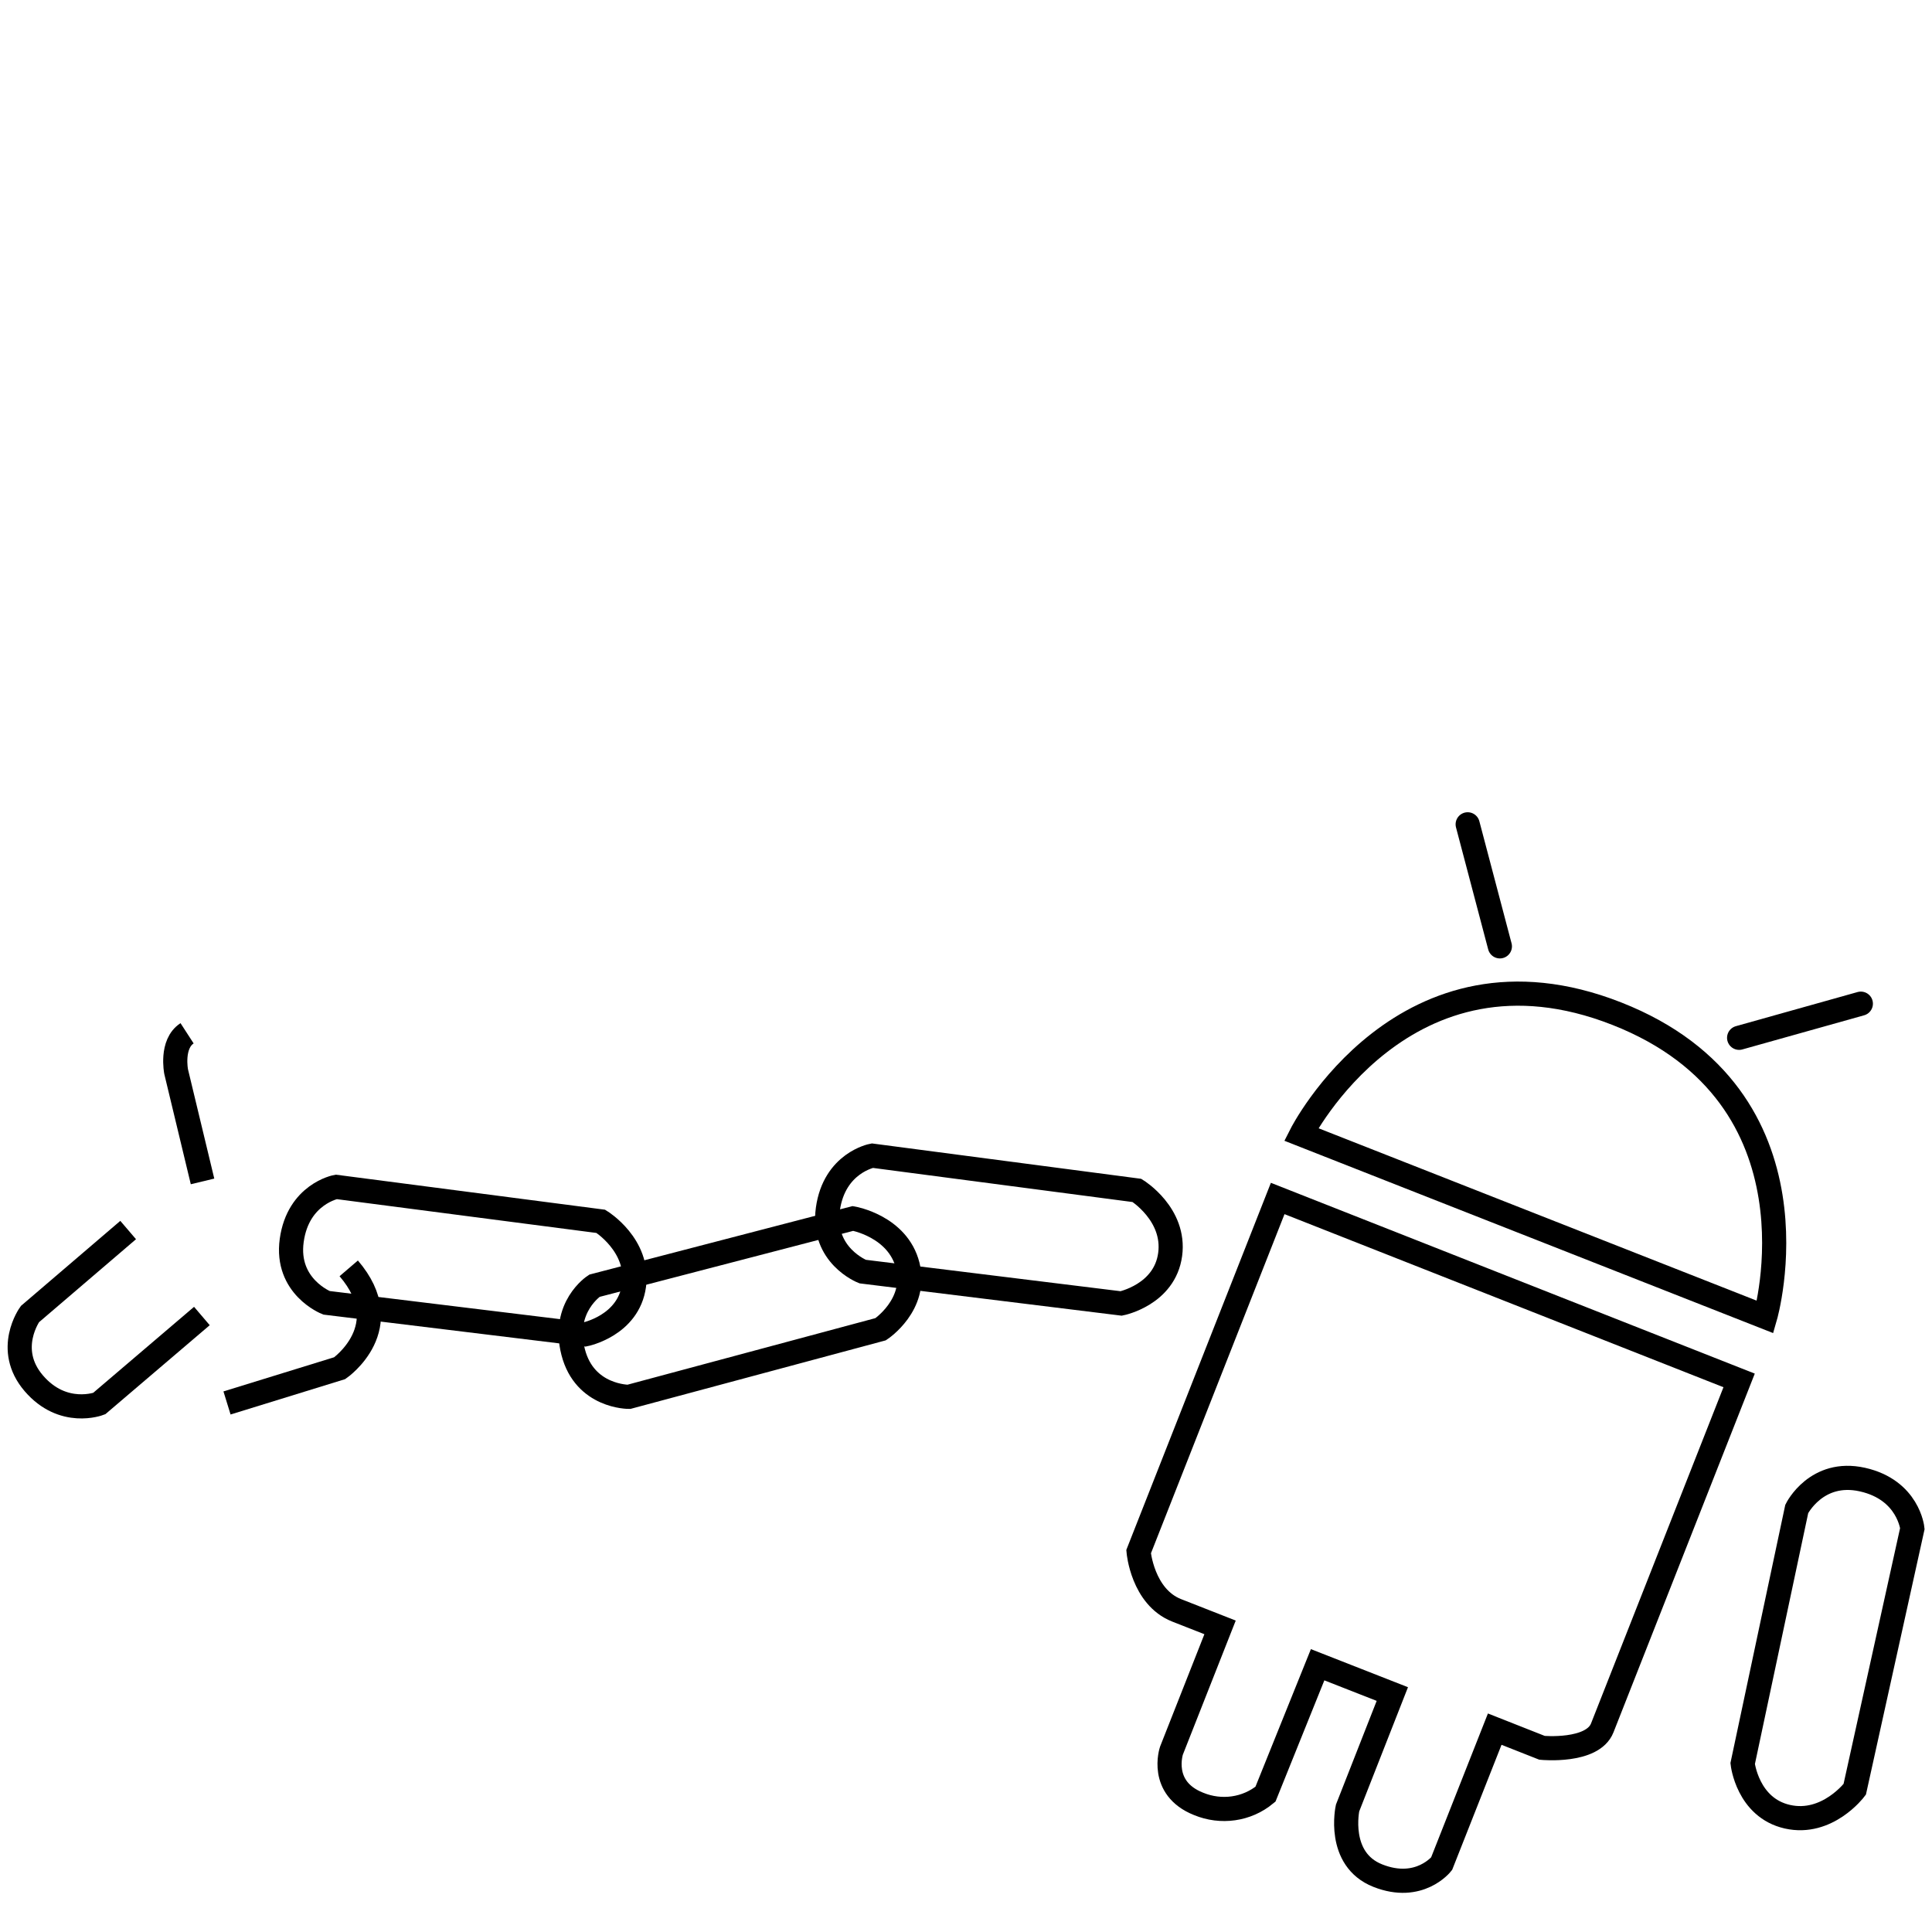
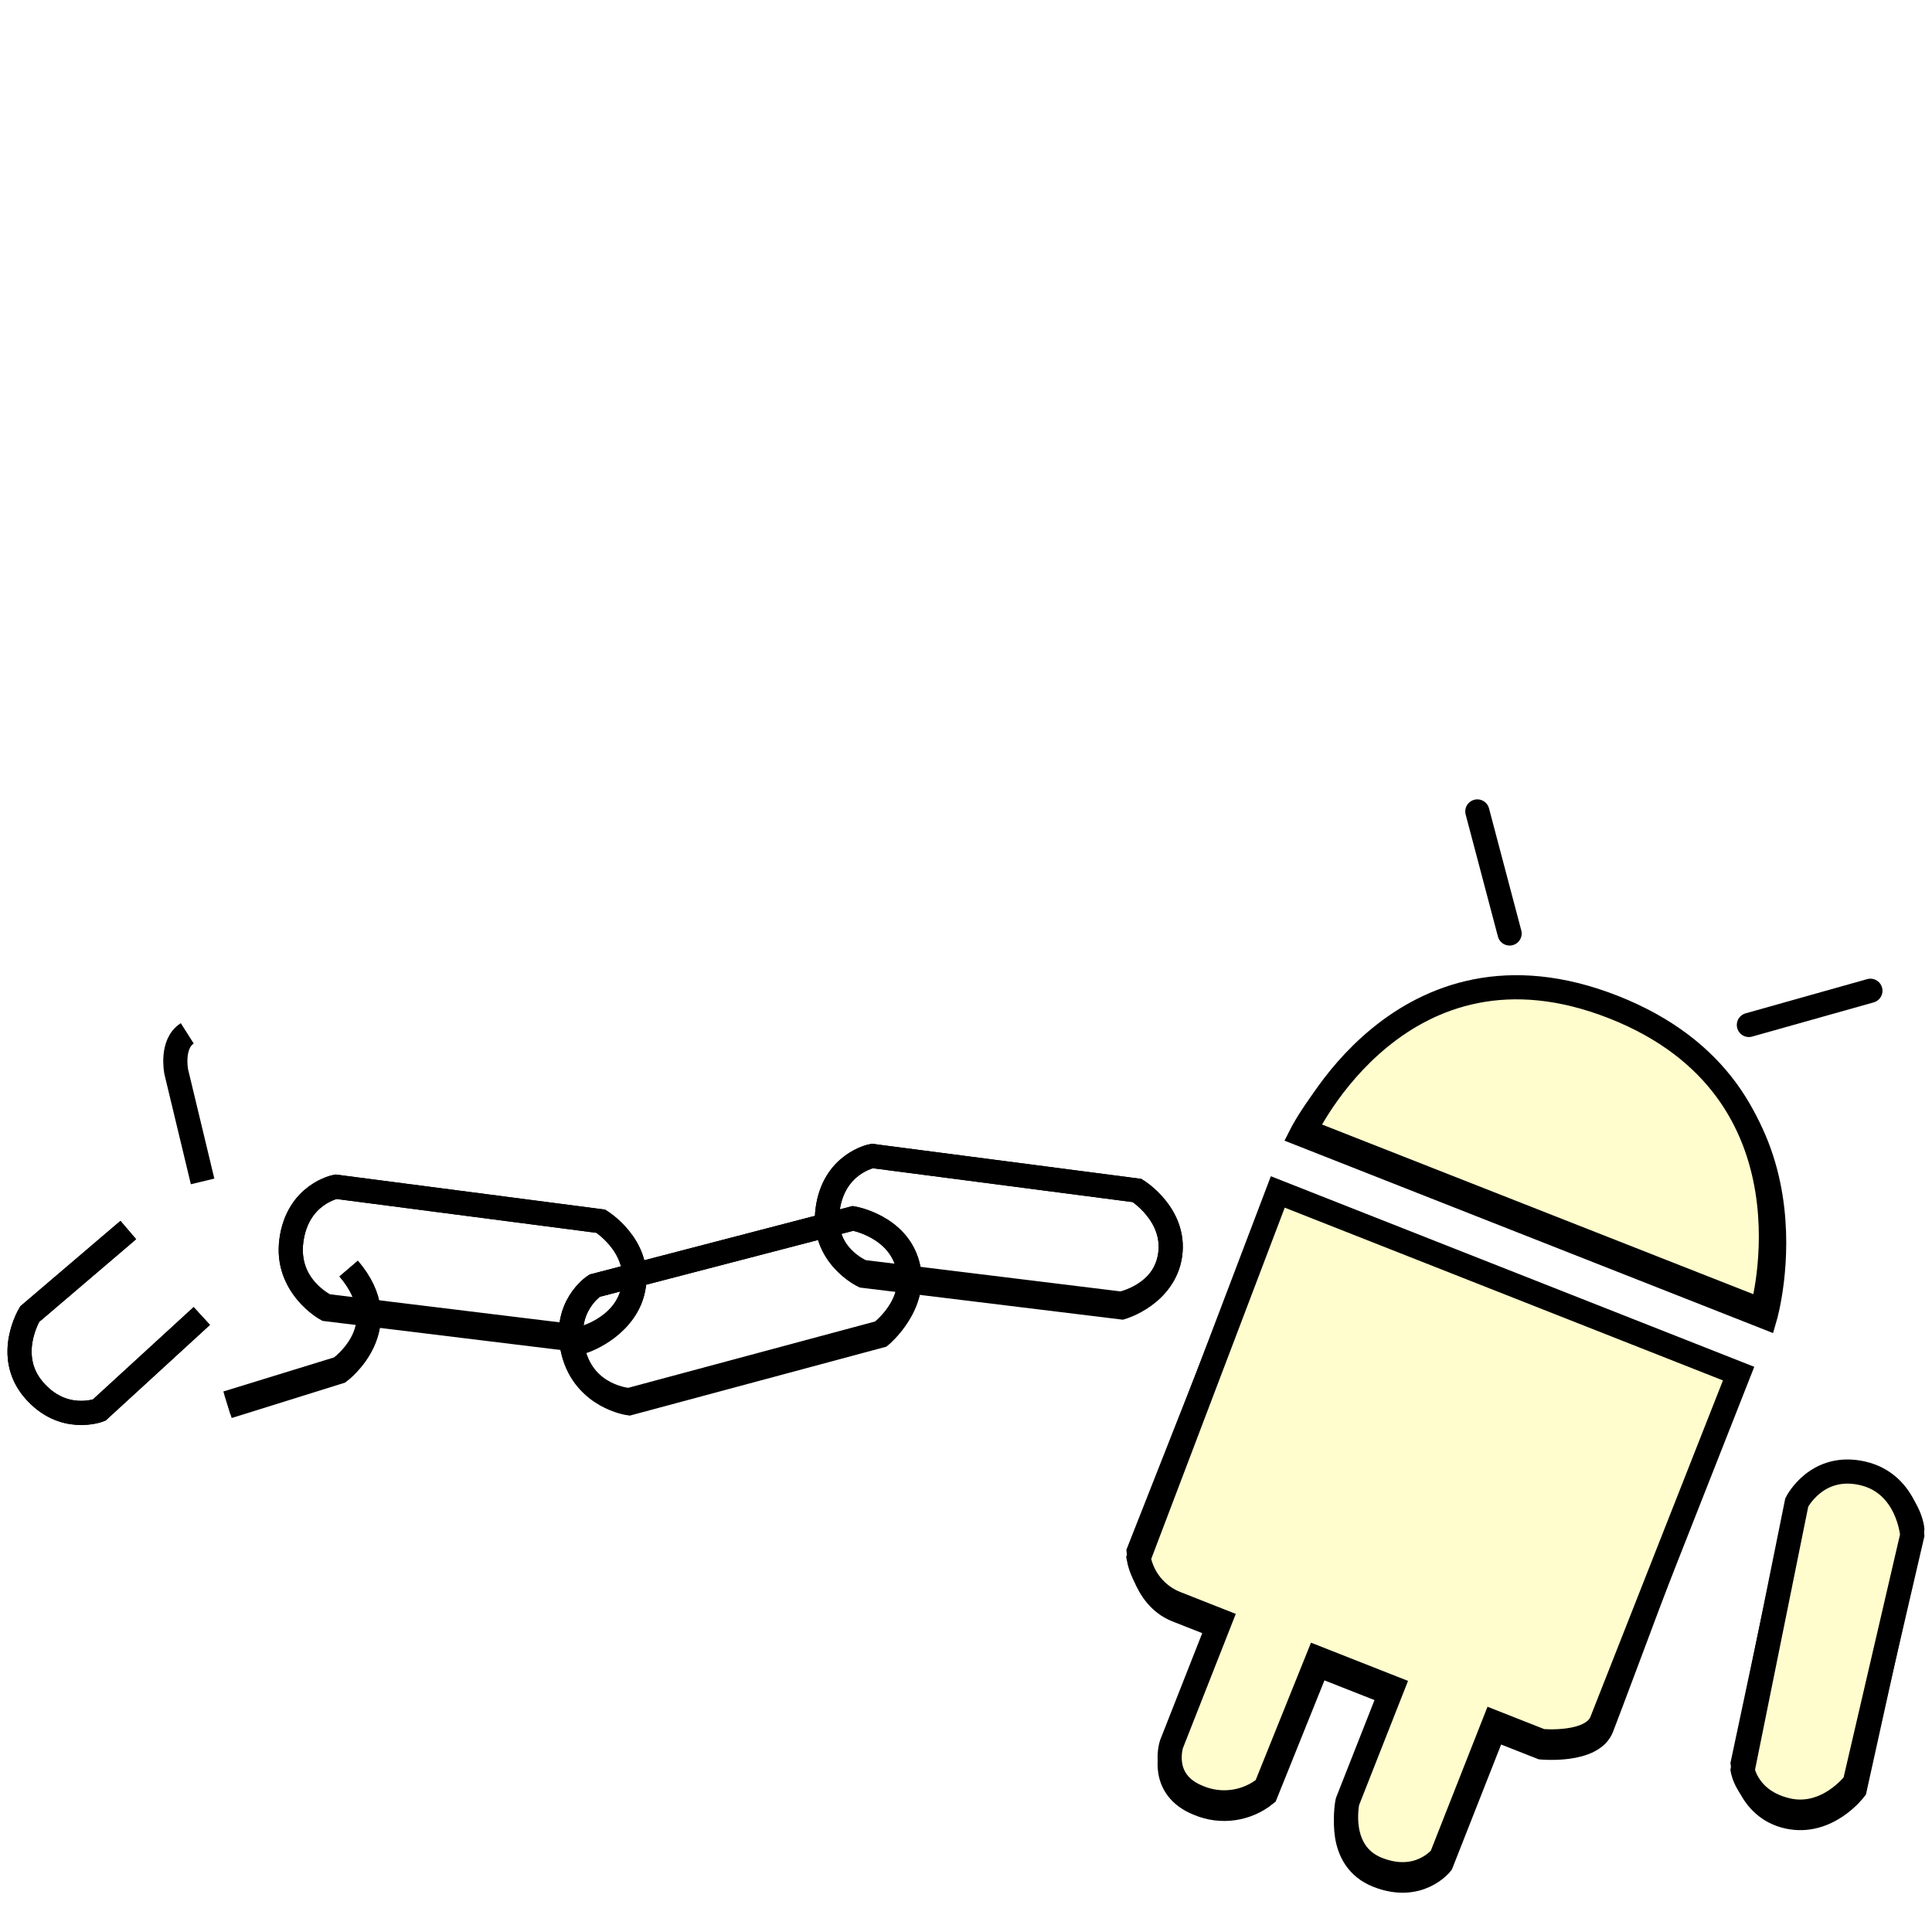
- <svg xmlns="http://www.w3.org/2000/svg" version="1.1" id="Livello_1" x="0px" y="0px" viewBox="0 0 600 600" style="enable-background:new 0 0 600 600;" xml:space="preserve">
-   <style type="text/css">
- 	.st0{fill:none;stroke:#000;stroke-width:7.5;}
- 	.st1{fill:none;stroke:#000;stroke-width:7.5;stroke-linecap:round;}
- </style>
-   <path class="st0" d="M353.1,369.7c0,0,12,7.4,10.3,19.9s-15.2,15.2-15.2,15.2l-80.3-9.9c0,0-12.8-5-10.8-19.4  c2-14.4,13.8-16.6,13.8-16.6L353.1,369.7z" />
-   <path class="st0" d="M264.9,378.4c0,0,13.9,2.4,17,14.6s-8.4,19.8-8.4,19.8l-78.2,21c0,0-13.7,0.1-17.3-13.9s6.6-20.6,6.6-20.6  L264.9,378.4z" />
-   <path class="st0" d="M186.6,379.3c0,0,12,7.4,10.3,19.9s-15.2,15.2-15.2,15.2l-80.3-9.8c0,0-12.8-5-10.8-19.4s13.8-16.6,13.8-16.6  L186.6,379.3z" />
-   <path class="st0" d="M576,555.7c0,0-8.5,11.3-20.9,8.5s-13.9-16.5-13.9-16.5l16.8-79.1c0,0,6.1-12.3,20.4-9.1s15.5,15.2,15.5,15.2  L576,555.7z" />
-   <path class="st0" d="M396.8,372.2l-43.2,109.7c0,0,1.2,14,11.8,18.2l13.5,5.3l-15.1,38.3c0,0-3.9,11.6,8.4,16.5c7,2.9,15,1.8,20.8-3  l16.2-40.2l23.2,9.1l-13.9,35.4c0,0-3.5,15.9,9.4,21s19.8-3.7,19.8-3.7l16.5-41.8l14.7,5.8c0,0,15.7,1.5,18.7-6.2l42.5-107.9  L396.8,372.2z" />
-   <path class="st0" d="M548.2,409l-144.1-56.7c0,0,32.1-63.4,98-37.5C568,340.7,548.2,409,548.2,409z" />
-   <line class="st1" x1="455.8" y1="256" x2="465.8" y2="293.9" />
-   <line class="st1" x1="577.9" y1="311.7" x2="540.1" y2="322.3" />
-   <path class="st0" d="M62.7,408.7l-31.9,27.2c0,0-11.2,4.3-20.3-6.3s-1.2-21.5-1.2-21.5L39.8,382" />
-   <path class="st0" d="M62.9,366.9l-8.2-34.1c0,0-1.7-8.6,3.4-11.9" />
-   <path class="st0" d="M70.5,435.7l35-10.8c0,0,18.4-12.8,2.8-31" />
+ <svg xmlns="http://www.w3.org/2000/svg" viewBox="0 0 600 600">
+   <path d="M353.14,369.72s12,7.4,10.27,19.92-15.21,15.22-15.21,15.22L267.87,395s-12.79-5-10.83-19.4S270.87,359,270.87,359Z" style="fill:none;stroke:#000;stroke-width:7.5px" />
+   <path d="M264.93,378.38s13.88,2.37,17,14.62-8.41,20.81-8.41,20.81l-78.16,21s-13.73-.86-17.3-14.93,6.59-20.6,6.59-20.6Z" style="fill:none;stroke:#000;stroke-width:7.5px" />
+   <path d="M186.59,379.26s12,7.4,10.27,19.92-15.21,16.22-15.21,16.22l-80.33-9.82s-12.79-6-10.82-20.4,13.82-16.63,13.82-16.63Z" style="fill:none;stroke:#000;stroke-width:7.5px" />
+   <path d="M576,555.7s-8.46,11.28-20.86,8.47-13.94-16.48-13.94-16.48L558,468.6s6.14-12.28,20.39-9.06,15.48,15.22,15.48,15.22Z" style="fill:#fffccd;stroke:#000;stroke-width:7.5px" />
+   <path d="M396.83,372.17,353.62,481.86s1.25,14,11.81,18.17l13.49,5.32-15.09,38.32s-3.91,11.64,8.41,16.49a20.43,20.43,0,0,0,20.81-2.95L409.23,517l23.18,9.13-13.94,35.39s-3.54,15.86,9.37,20.95,19.76-3.73,19.76-3.73l16.47-41.83,14.67,5.78s15.67,1.49,18.68-6.16,40.71-108.62,40.71-108.62Z" style="fill:#fffccd;stroke:#000;stroke-width:7.5px" />
+   <path d="M548.19,409,404.12,352.26s32.11-63.44,98-37.49S548.19,409,548.19,409Z" style="fill:#fffccd;stroke:#000;stroke-width:7.5px" />
+   <line x1="458.8" y1="252" x2="468.82" y2="289.9" style="fill:none;stroke:#000;stroke-linecap:round;stroke-width:7.5px" />
+   <line x1="580.87" y1="307.69" x2="543.13" y2="318.31" style="fill:none;stroke:#000;stroke-linecap:round;stroke-width:7.5px" />
+   <path d="M62.67,408.69,30.78,437.93s-11.22,4.33-20.32-6.33-1.22-23.5-1.22-23.5L39.84,382" style="fill:none;stroke:#000;stroke-width:7.5px" />
+   <path d="M62.92,366.9l-8.19-34.08s-1.74-8.62,3.43-11.9" style="fill:none;stroke:#000;stroke-width:7.5px" />
+   <path d="M70.47,435.72l35-10.77s18.42-12.76,2.83-31" style="fill:none;stroke:#000;stroke-width:7.5px" />
+   <path d="M547.19,407,405.3,351.18s29.93-64.36,95.8-38.41S547.19,407,547.19,407Z" style="fill:#fffccd;stroke:#000;stroke-width:7.5px" />
+   <path d="M396.83,370.17,353.62,483.86A18.8,18.8,0,0,0,365.43,498l13.49,5.32-15.09,38.32s-3.91,11.64,8.41,16.49a20.43,20.43,0,0,0,20.81-2.95L409.23,515l23.18,9.13-13.94,35.39s-3.54,15.86,9.37,20.95,19.76-3.73,19.76-3.73l16.47-41.83,14.67,5.78s15.67,1.49,18.68-6.16l42.52-107.94Z" style="fill:#fffccd;stroke:#000;stroke-width:7.5px" />
+   <path d="M576,553.7s-8.46,11.28-20.86,8.47-13.94-12.48-13.94-12.48L558,466.6s6.14-12.28,20.39-9.06,15.48,19.22,15.48,19.22Z" style="fill:#fffccd;stroke:#000;stroke-width:7.5px" />
+   <path d="M353.14,369.72s12,7.4,10.27,19.92-15,16.39-15,16.39l-80.33-9.82s-13-6.19-11.08-20.57S270.87,359,270.87,359Z" style="fill:none;stroke:#000;stroke-width:7.5px" />
+   <path d="M264.93,378.38s13.88,2.37,17,14.62-8.41,21.81-8.41,21.81l-78.16,21s-13.73-1.86-17.3-15.93,6.59-20.6,6.59-20.6Z" style="fill:none;stroke:#000;stroke-width:7.5px" />
+   <path d="M186.59,379.26s12,7.4,10.27,19.92-15.21,17.22-15.21,17.22l-80.33-9.82s-12.79-7-10.82-21.4,13.82-16.63,13.82-16.63Z" style="fill:none;stroke:#000;stroke-width:7.5px" />
+   <path d="M70.83,436.8,105.43,426s18.42-13.76,2.83-32" style="fill:none;stroke:#000;stroke-width:7.5px" />
+   <path d="M62.67,408.69,30.78,437.93s-11.22,4.33-20.32-6.33-1.22-23.5-1.22-23.5L39.84,382" style="fill:none;stroke:#000;stroke-width:7.5px" />
</svg>
